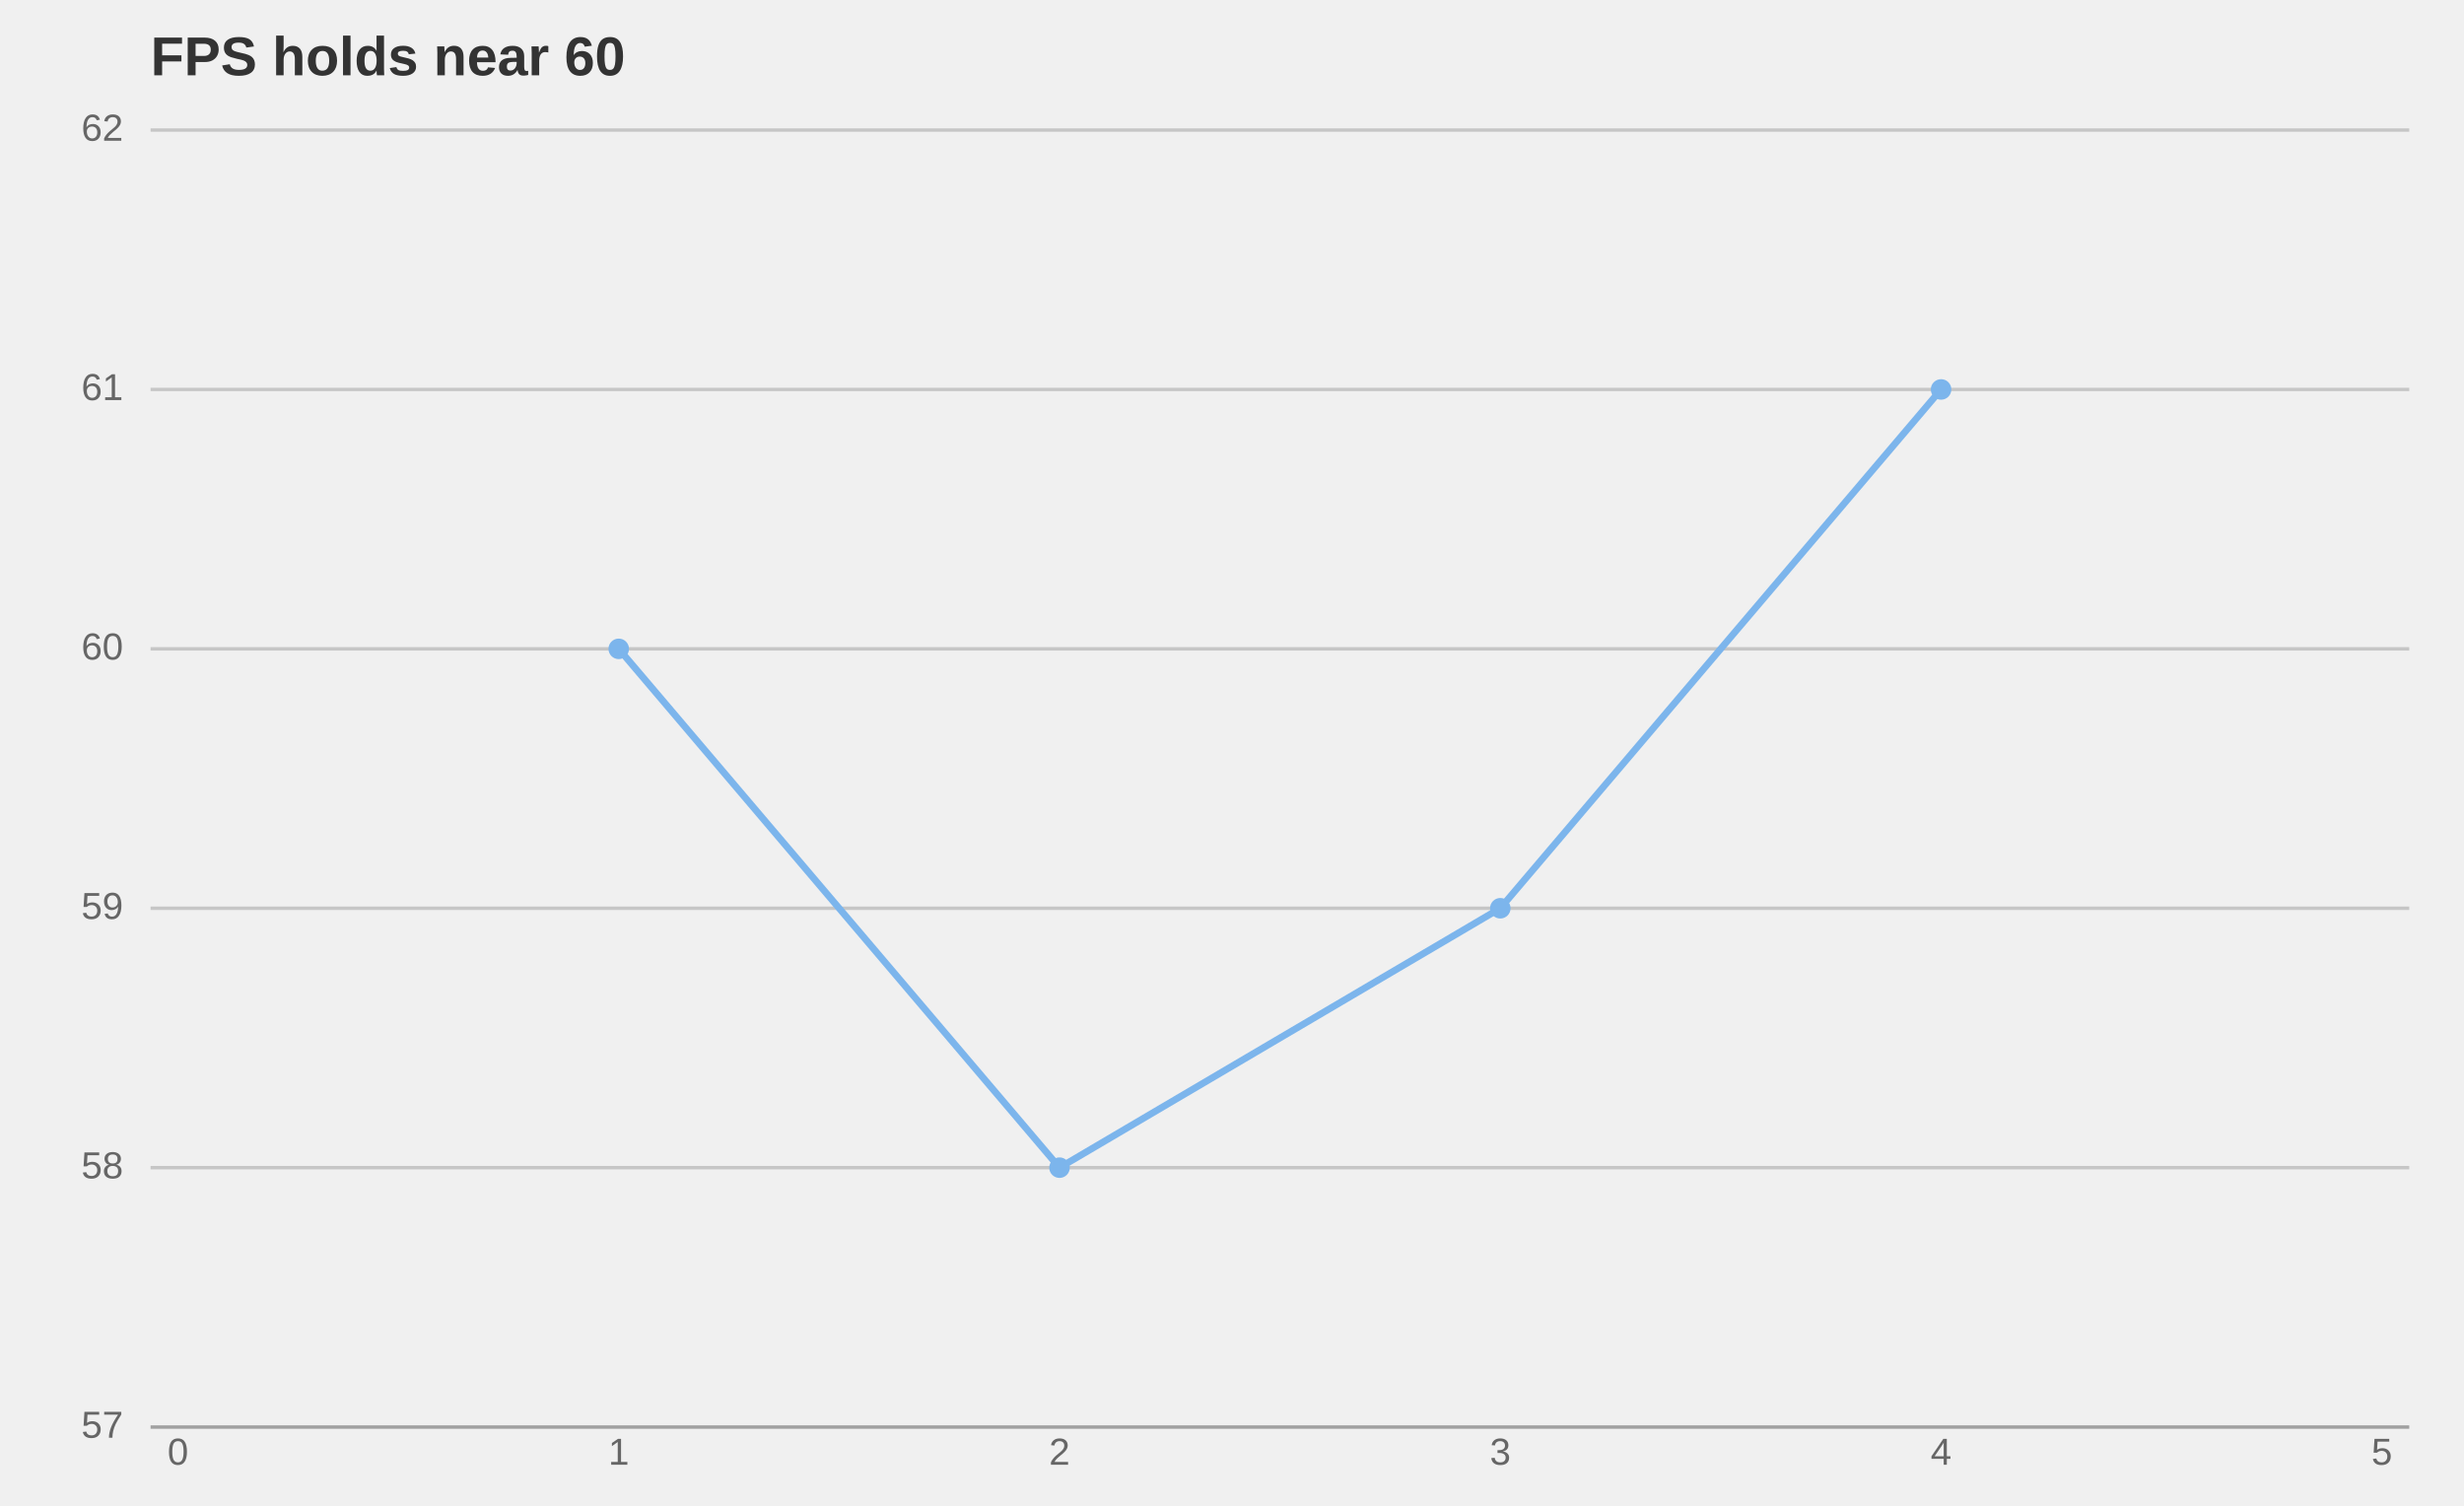
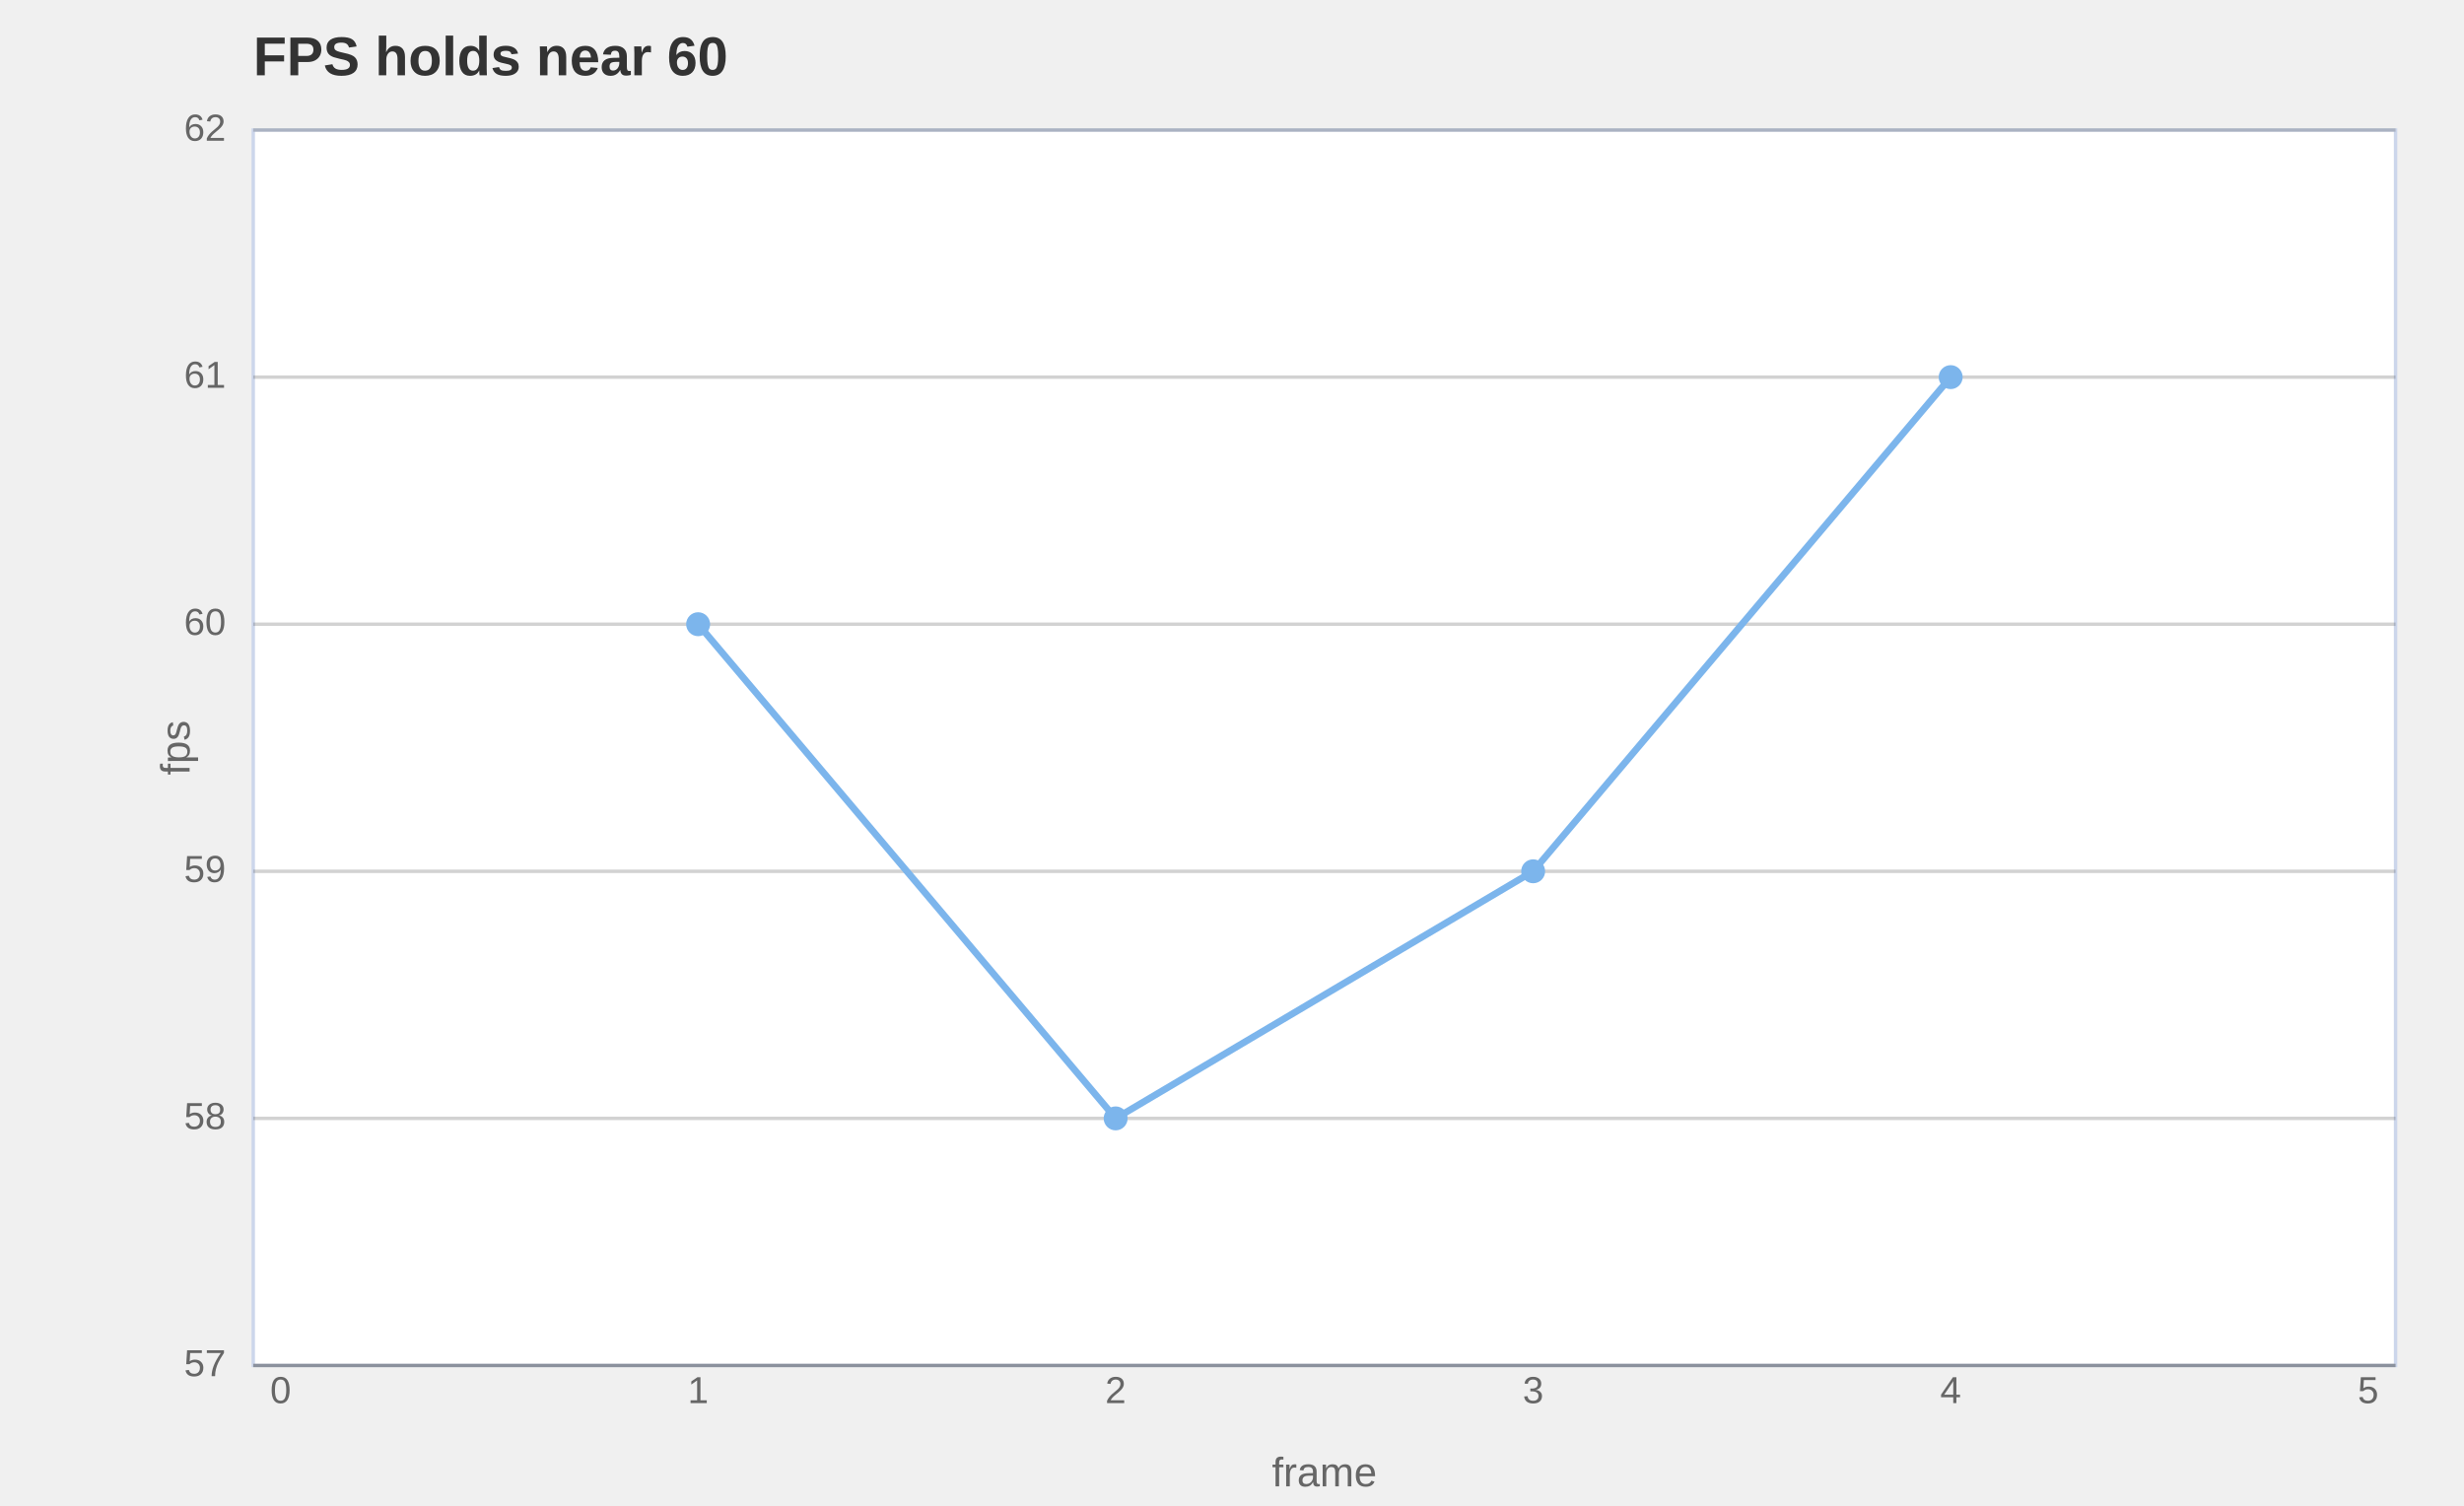
<svg xmlns="http://www.w3.org/2000/svg" width="720" height="440" viewBox="0 0 720 440" role="img" aria-label="line chart: FPS holds near 60, 4 rows" aria-labelledby="mv-bb15345b8168a005-title" aria-describedby="mv-bb15345b8168a005-desc" data-markvis="2" data-chart-type="line" data-id="mv-bb15345b8168a005" font-family="Arial, Helvetica, &quot;Segoe UI&quot;, sans-serif" font-size="12">
-   <text x="44" y="22" text-anchor="start" font-size="16" font-weight="600" fill="#333333">FPS holds near 60</text>
+   <text x="74" y="22" text-anchor="start" font-size="16" font-weight="600" fill="#333333">FPS holds near 60</text>
+   <rect x="74" y="38" width="626" height="361" fill="#ffffff" data-plot-bg="1" />
+   <rect x="74" y="38" width="626" height="361" fill="none" stroke="#ccd6eb" stroke-width="1" data-plot-border="1" />
  <g fill="none" stroke="#333333" stroke-opacity="0.22" stroke-width="1">
-     <line x1="44" x2="704" y1="341.2" y2="341.2" />
-     <line x1="44" x2="704" y1="265.4" y2="265.4" />
-     <line x1="44" x2="704" y1="189.6" y2="189.6" />
-     <line x1="44" x2="704" y1="113.8" y2="113.8" />
-     <line x1="44" x2="704" y1="38" y2="38" />
+     <line x1="74" x2="700" y1="326.8" y2="326.8" />
+     <line x1="74" x2="700" y1="254.6" y2="254.6" />
+     <line x1="74" x2="700" y1="182.4" y2="182.4" />
+     <line x1="74" x2="700" y1="110.2" y2="110.2" />
+     <line x1="74" x2="700" y1="38" y2="38" />
  </g>
-   <path d="M44 417 L704 417" fill="none" stroke="#333333" stroke-opacity="0.42" stroke-width="1" />
+   <path d="M74 399 L700 399" fill="none" stroke="#333333" stroke-opacity="0.42" stroke-width="1" />
  <g fill="#666666" font-size="11" font-weight="400">
-     <text x="36" y="417" text-anchor="end" dominant-baseline="middle">57</text>
-     <text x="36" y="341.2" text-anchor="end" dominant-baseline="middle">58</text>
-     <text x="36" y="265.4" text-anchor="end" dominant-baseline="middle">59</text>
-     <text x="36" y="189.6" text-anchor="end" dominant-baseline="middle">60</text>
-     <text x="36" y="113.8" text-anchor="end" dominant-baseline="middle">61</text>
-     <text x="36" y="38" text-anchor="end" dominant-baseline="middle">62</text>
-     <text x="52" y="428" text-anchor="middle" font-size="11" data-full-label="0">0</text>
-     <text x="180.8" y="428" text-anchor="middle" font-size="11" data-full-label="1">1</text>
-     <text x="309.6" y="428" text-anchor="middle" font-size="11" data-full-label="2">2</text>
-     <text x="438.4" y="428" text-anchor="middle" font-size="11" data-full-label="3">3</text>
-     <text x="567.2" y="428" text-anchor="middle" font-size="11" data-full-label="4">4</text>
-     <text x="696" y="428" text-anchor="middle" font-size="11" data-full-label="5">5</text>
+     <text x="66" y="399" text-anchor="end" dominant-baseline="middle">57</text>
+     <text x="66" y="326.8" text-anchor="end" dominant-baseline="middle">58</text>
+     <text x="66" y="254.6" text-anchor="end" dominant-baseline="middle">59</text>
+     <text x="66" y="182.4" text-anchor="end" dominant-baseline="middle">60</text>
+     <text x="66" y="110.2" text-anchor="end" dominant-baseline="middle">61</text>
+     <text x="66" y="38" text-anchor="end" dominant-baseline="middle">62</text>
+     <text x="82" y="410" text-anchor="middle" font-size="11" data-full-label="0">0</text>
+     <text x="204" y="410" text-anchor="middle" font-size="11" data-full-label="1">1</text>
+     <text x="326" y="410" text-anchor="middle" font-size="11" data-full-label="2">2</text>
+     <text x="448" y="410" text-anchor="middle" font-size="11" data-full-label="3">3</text>
+     <text x="570" y="410" text-anchor="middle" font-size="11" data-full-label="4">4</text>
+     <text x="692" y="410" text-anchor="middle" font-size="11" data-full-label="5">5</text>
+   </g>
+   <g fill="#666666" font-size="12" font-weight="400" data-axis-titles="1">
+     <text x="52" y="218.5" text-anchor="middle" dominant-baseline="middle" transform="rotate(-90 52 218.5)" data-axis="y">fps</text>
+     <text x="387" y="426" text-anchor="middle" dominant-baseline="hanging" data-axis="x">frame</text>
  </g>
  <g fill="none">
-     <path d="M180.8 189.6 L309.6 341.2 L438.4 265.4 L567.2 113.8" fill="none" stroke="#7cb5ec" stroke-width="2" stroke-linejoin="round" stroke-linecap="round" data-series="fps" />
-     <circle cx="180.8" cy="189.6" r="3" fill="#7cb5ec" stroke="none" data-series="fps" />
-     <circle cx="309.6" cy="341.2" r="3" fill="#7cb5ec" stroke="none" data-series="fps" />
-     <circle cx="438.4" cy="265.4" r="3" fill="#7cb5ec" stroke="none" data-series="fps" />
-     <circle cx="567.2" cy="113.8" r="3" fill="#7cb5ec" stroke="none" data-series="fps" />
+     <path d="M204 182.4 L326 326.8 L448 254.6 L570 110.2" fill="none" stroke="#7cb5ec" stroke-width="2" stroke-linejoin="round" stroke-linecap="round" data-series="fps" />
+     <circle cx="204" cy="182.4" r="3.5" fill="#7cb5ec" stroke="none" data-series="fps" />
+     <circle cx="326" cy="326.8" r="3.5" fill="#7cb5ec" stroke="none" data-series="fps" />
+     <circle cx="448" cy="254.6" r="3.5" fill="#7cb5ec" stroke="none" data-series="fps" />
+     <circle cx="570" cy="110.2" r="3.5" fill="#7cb5ec" stroke="none" data-series="fps" />
  </g>
</svg>
